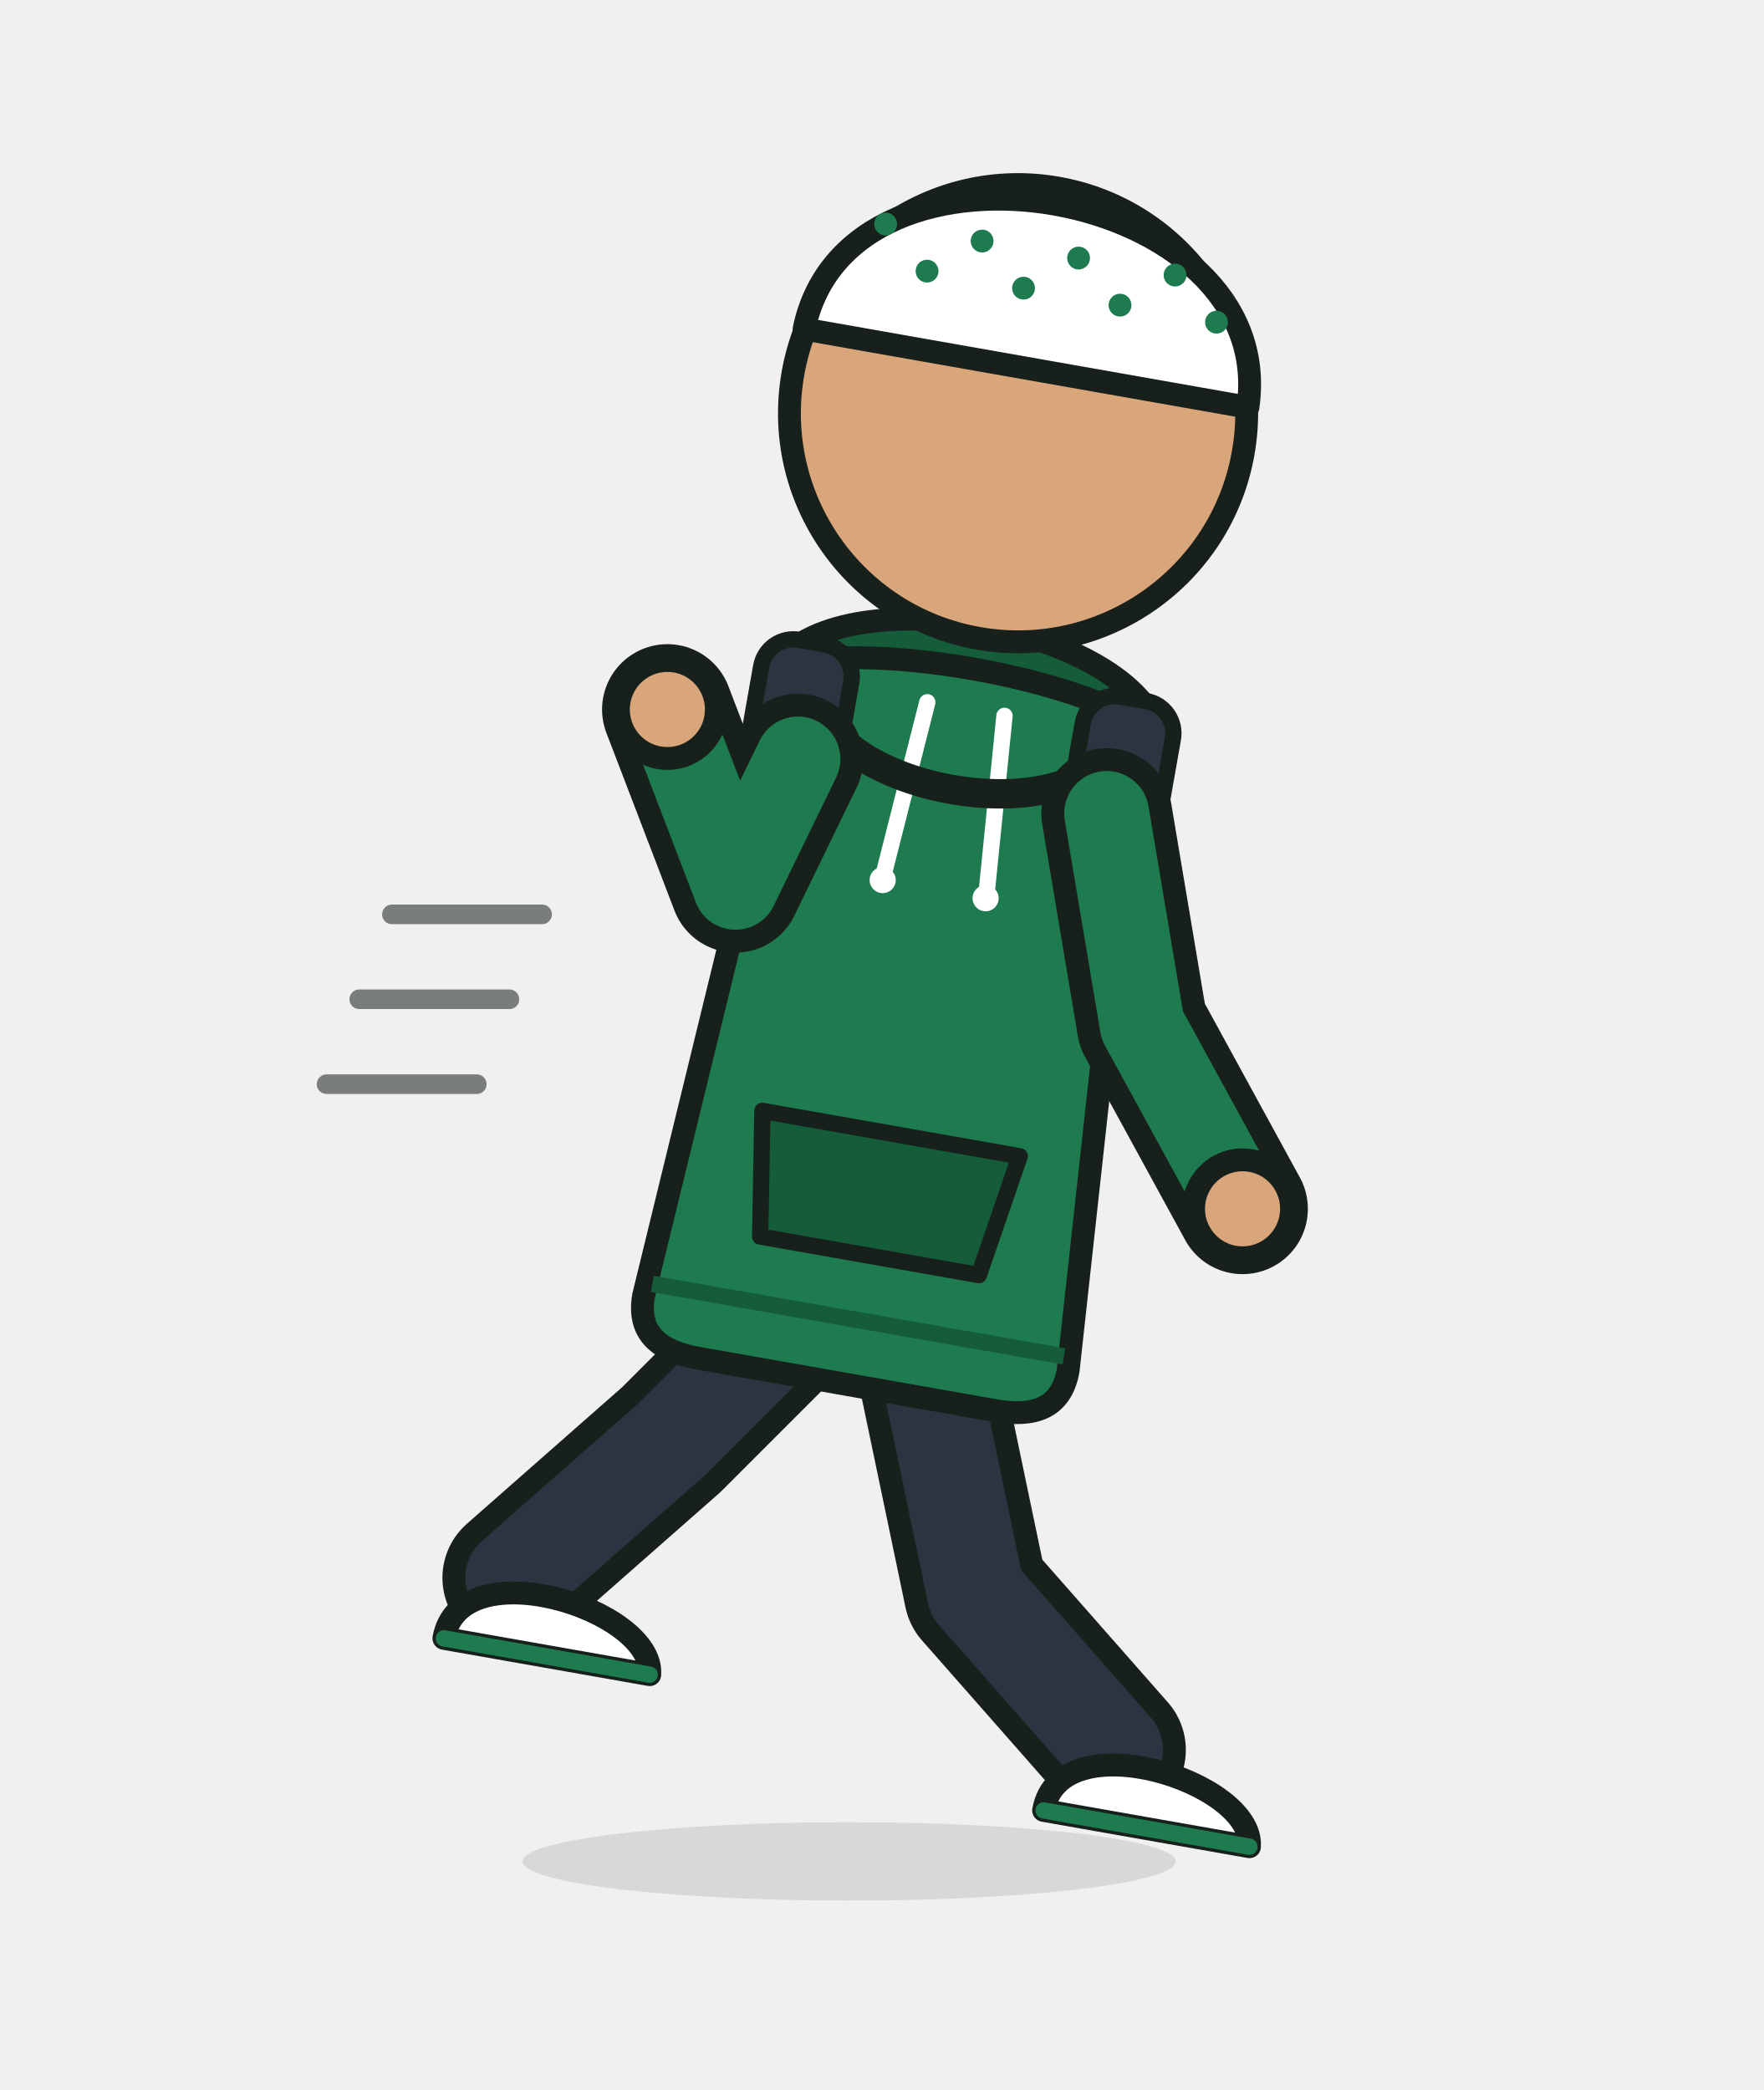
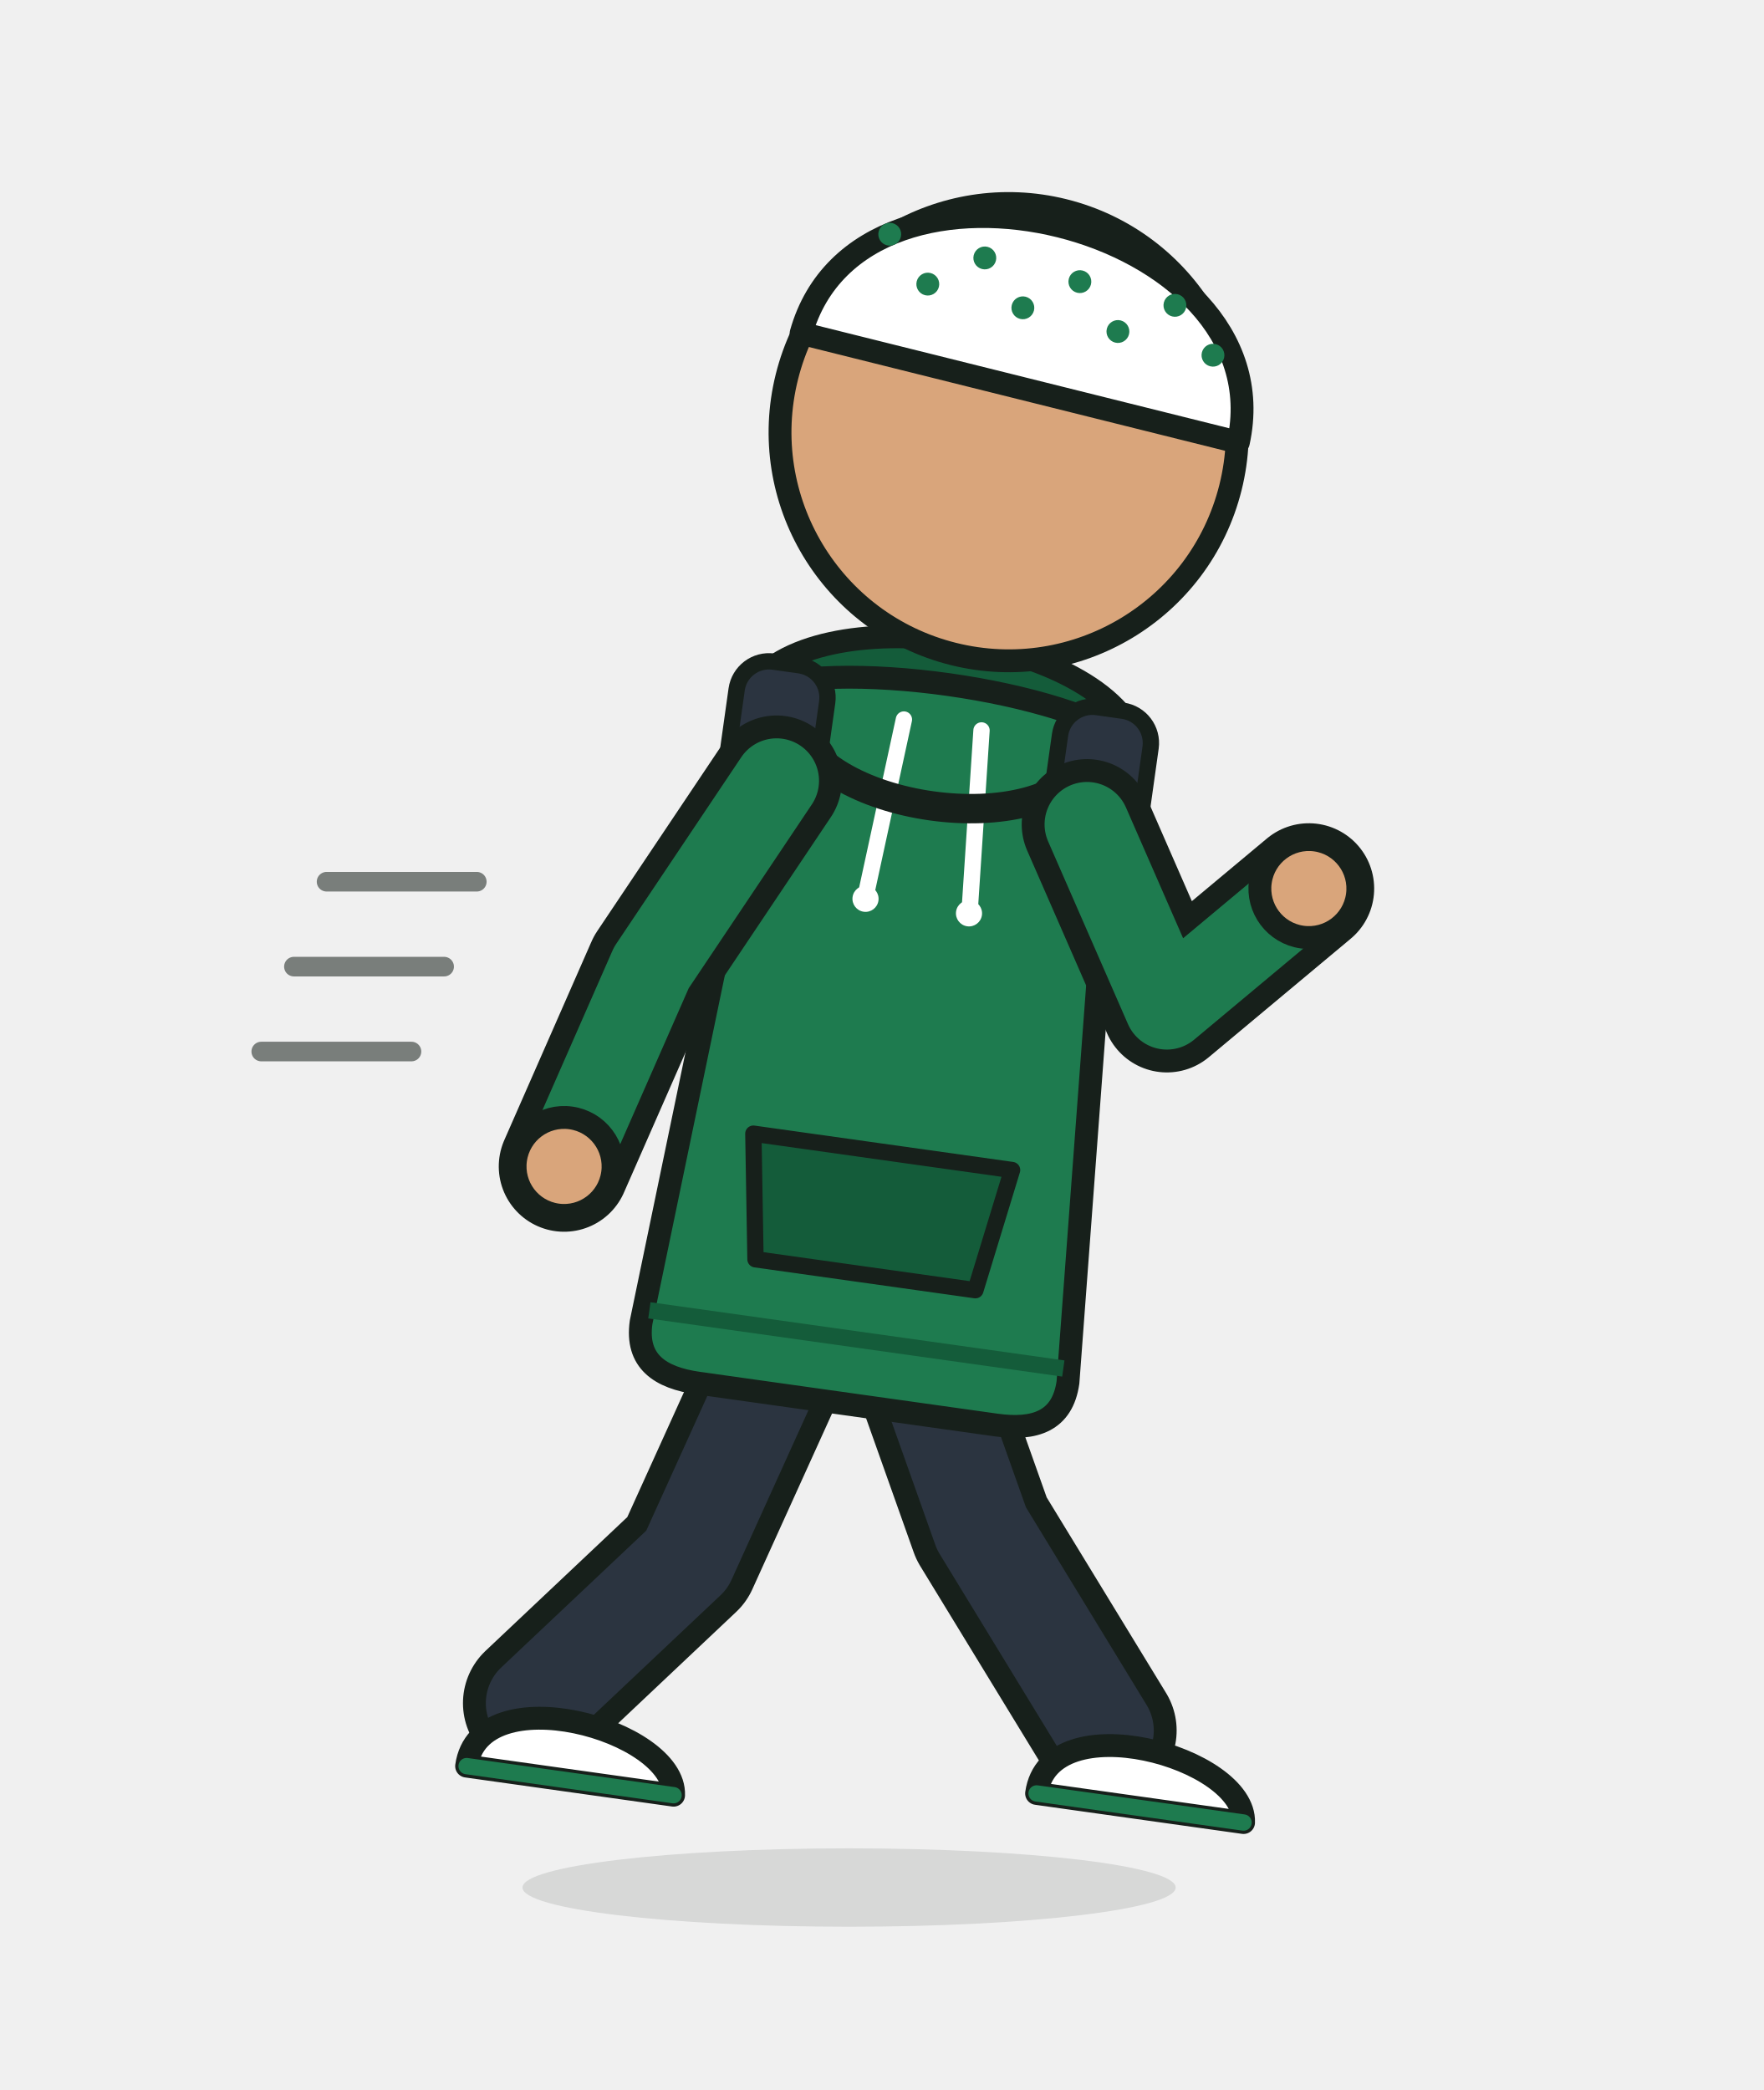
<svg xmlns="http://www.w3.org/2000/svg" viewBox="-60 -20 540 640" width="540" height="640">
-   <ellipse cx="200" cy="550" rx="100" ry="12" fill="#17201B" opacity=".12" />
-   <g transform="translate(0 -20) rotate(10 200 420)">
-     <path d="M178.0,410.0 L150.0,450.0 L110.0,500.0" fill="none" stroke="#17201B" stroke-width="44" stroke-linecap="round" stroke-linejoin="round" />
-     <path d="M178.0,410.0 L150.0,450.0 L110.0,500.0" fill="none" stroke="#2B3440" stroke-width="30" stroke-linecap="round" stroke-linejoin="round" />
-     <path d="M222.0,410.0 L250.0,480.0 L300.0,520.0" fill="none" stroke="#17201B" stroke-width="44" stroke-linecap="round" stroke-linejoin="round" />
-     <path d="M222.0,410.0 L250.0,480.0 L300.0,520.0" fill="none" stroke="#2B3440" stroke-width="30" stroke-linecap="round" stroke-linejoin="round" />
-     <path d="M92,522 C92,494 154,502 156,522 Z" fill="#FFFFFF" stroke="#17201B" stroke-width="7" stroke-linejoin="round" />
-     <line x1="92" y1="522" x2="156" y2="522" stroke="#1E7B4F" stroke-width="5" stroke-linecap="round" />
-     <path d="M282,542 C282,514 344,522 346,542 Z" fill="#FFFFFF" stroke="#17201B" stroke-width="7" stroke-linejoin="round" />
-     <line x1="282" y1="542" x2="346" y2="542" stroke="#1E7B4F" stroke-width="5" stroke-linecap="round" />
+   <ellipse cx="200" cy="558" rx="100" ry="12" fill="#17201B" opacity=".12" />
+   <g transform="translate(0 -14) rotate(8 200 420)">
+     <path d="M178.0,410.0 L158.0,478.0 L118.0,528.0" fill="none" stroke="#17201B" stroke-width="44" stroke-linecap="round" stroke-linejoin="round" />
+     <path d="M178.0,410.0 L158.0,478.0 L118.0,528.0" fill="none" stroke="#2B3440" stroke-width="30" stroke-linecap="round" stroke-linejoin="round" />
+     <path d="M222.0,410.0 L246.0,456.0 L292.0,512.0" fill="none" stroke="#17201B" stroke-width="44" stroke-linecap="round" stroke-linejoin="round" />
+     <path d="M222.0,410.0 L246.0,456.0 L292.0,512.0" fill="none" stroke="#2B3440" stroke-width="30" stroke-linecap="round" stroke-linejoin="round" />
+     <path d="M100,550 C100,522 162,530 164,550 Z" fill="#FFFFFF" stroke="#17201B" stroke-width="7" stroke-linejoin="round" />
+     <line x1="100" y1="550" x2="164" y2="550" stroke="#1E7B4F" stroke-width="5" stroke-linecap="round" />
+     <path d="M274,534 C274,506 336,514 338,534 Z" fill="#FFFFFF" stroke="#17201B" stroke-width="7" stroke-linejoin="round" />
+     <line x1="274" y1="534" x2="338" y2="534" stroke="#1E7B4F" stroke-width="5" stroke-linecap="round" />
    <path d="M146,224 C146,206 166,198 200,198 C234,198 254,206 254,224 L266,408 C266,420 258,424 246,424 L154,424 C142,424 134,420 134,408 Z" fill="#1E7B4F" stroke="#17201B" stroke-width="7" stroke-linejoin="round" />
    <path d="M136,404 L264,404" stroke="#145C3A" stroke-width="5" />
    <path d="M160,346 L240,346 L234,384 L166,384 Z" fill="#145C3A" stroke="#17201B" stroke-width="5" stroke-linejoin="round" />
    <path d="M188,214 L184,268" stroke="#FFFFFF" stroke-width="5" stroke-linecap="round" />
    <path d="M212,214 L216,268" stroke="#FFFFFF" stroke-width="5" stroke-linecap="round" />
    <circle cx="184" cy="270" r="4" fill="#FFFFFF" />
    <circle cx="216" cy="270" r="4" fill="#FFFFFF" />
    <path d="M140,212 C154,180 246,180 260,212 C236,198 164,198 140,212 Z" fill="#145C3A" stroke="#17201B" stroke-width="7" stroke-linejoin="round" />
    <path d="M154,218 C164,246 236,246 246,218" fill="none" stroke="#17201B" stroke-width="9" stroke-linecap="round" />
    <rect x="136" y="202" width="28" height="38" rx="10" fill="#2B3440" stroke="#17201B" stroke-width="5" />
    <rect x="236" y="202" width="28" height="38" rx="10" fill="#2B3440" stroke="#17201B" stroke-width="5" />
-     <g transform="rotate(0 200 194)">
+     <g transform="rotate(6 200 194)">
      <circle cx="200" cy="122" r="70" fill="#D9A57B" stroke="#17201B" stroke-width="7" />
      <path d="M131,108 C133,40 267,40 269,108 Z" fill="#FFFFFF" stroke="#17201B" stroke-width="7" stroke-linejoin="round" />
      <circle cx="150" cy="72" r="3.5" fill="#1E7B4F" />
      <circle cx="165" cy="84" r="3.5" fill="#1E7B4F" />
      <circle cx="180" cy="72" r="3.5" fill="#1E7B4F" />
      <circle cx="195" cy="84" r="3.5" fill="#1E7B4F" />
      <circle cx="210" cy="72" r="3.5" fill="#1E7B4F" />
      <circle cx="225" cy="84" r="3.5" fill="#1E7B4F" />
      <circle cx="240" cy="72" r="3.5" fill="#1E7B4F" />
      <circle cx="255" cy="84" r="3.5" fill="#1E7B4F" />
    </g>
-     <path d="M152.0,238.0 L140.0,280.0 L110.0,230.0" fill="none" stroke="#17201B" stroke-width="40" stroke-linecap="round" stroke-linejoin="round" />
-     <path d="M152.0,238.0 L140.0,280.0 L110.0,230.0" fill="none" stroke="#1E7B4F" stroke-width="26" stroke-linecap="round" stroke-linejoin="round" />
-     <path d="M248.0,238.0 L270.0,300.0 L310.0,350.0" fill="none" stroke="#17201B" stroke-width="40" stroke-linecap="round" stroke-linejoin="round" />
-     <path d="M248.0,238.0 L270.0,300.0 L310.0,350.0" fill="none" stroke="#1E7B4F" stroke-width="26" stroke-linecap="round" stroke-linejoin="round" />
-     <circle cx="110.0" cy="230.0" r="15" fill="#D9A57B" stroke="#17201B" stroke-width="7" />
-     <circle cx="310.0" cy="350.0" r="15" fill="#D9A57B" stroke="#17201B" stroke-width="7" />
+     <path d="M152.0,238.0 L122.0,300.0 L104.0,364.0" fill="none" stroke="#17201B" stroke-width="40" stroke-linecap="round" stroke-linejoin="round" />
+     <path d="M152.0,238.0 L122.0,300.0 L104.0,364.0" fill="none" stroke="#1E7B4F" stroke-width="26" stroke-linecap="round" stroke-linejoin="round" />
+     <path d="M248.0,238.0 L280.0,290.0 L318.0,248.0" fill="none" stroke="#17201B" stroke-width="40" stroke-linecap="round" stroke-linejoin="round" />
+     <path d="M248.0,238.0 L280.0,290.0 L318.0,248.0" fill="none" stroke="#1E7B4F" stroke-width="26" stroke-linecap="round" stroke-linejoin="round" />
+     <circle cx="104.0" cy="364.0" r="15" fill="#D9A57B" stroke="#17201B" stroke-width="7" />
+     <circle cx="318.0" cy="248.0" r="15" fill="#D9A57B" stroke="#17201B" stroke-width="7" />
  </g>
-   <path d="M60,260 l46,0" stroke="#17201B" stroke-width="6" stroke-linecap="round" opacity=".55" />
-   <path d="M50,286 l46,0" stroke="#17201B" stroke-width="6" stroke-linecap="round" opacity=".55" />
-   <path d="M40,312 l46,0" stroke="#17201B" stroke-width="6" stroke-linecap="round" opacity=".55" />
+   <path d="M40,250 l46,0" stroke="#17201B" stroke-width="6" stroke-linecap="round" opacity=".55" />
+   <path d="M30,276 l46,0" stroke="#17201B" stroke-width="6" stroke-linecap="round" opacity=".55" />
+   <path d="M20,302 l46,0" stroke="#17201B" stroke-width="6" stroke-linecap="round" opacity=".55" />
</svg>
